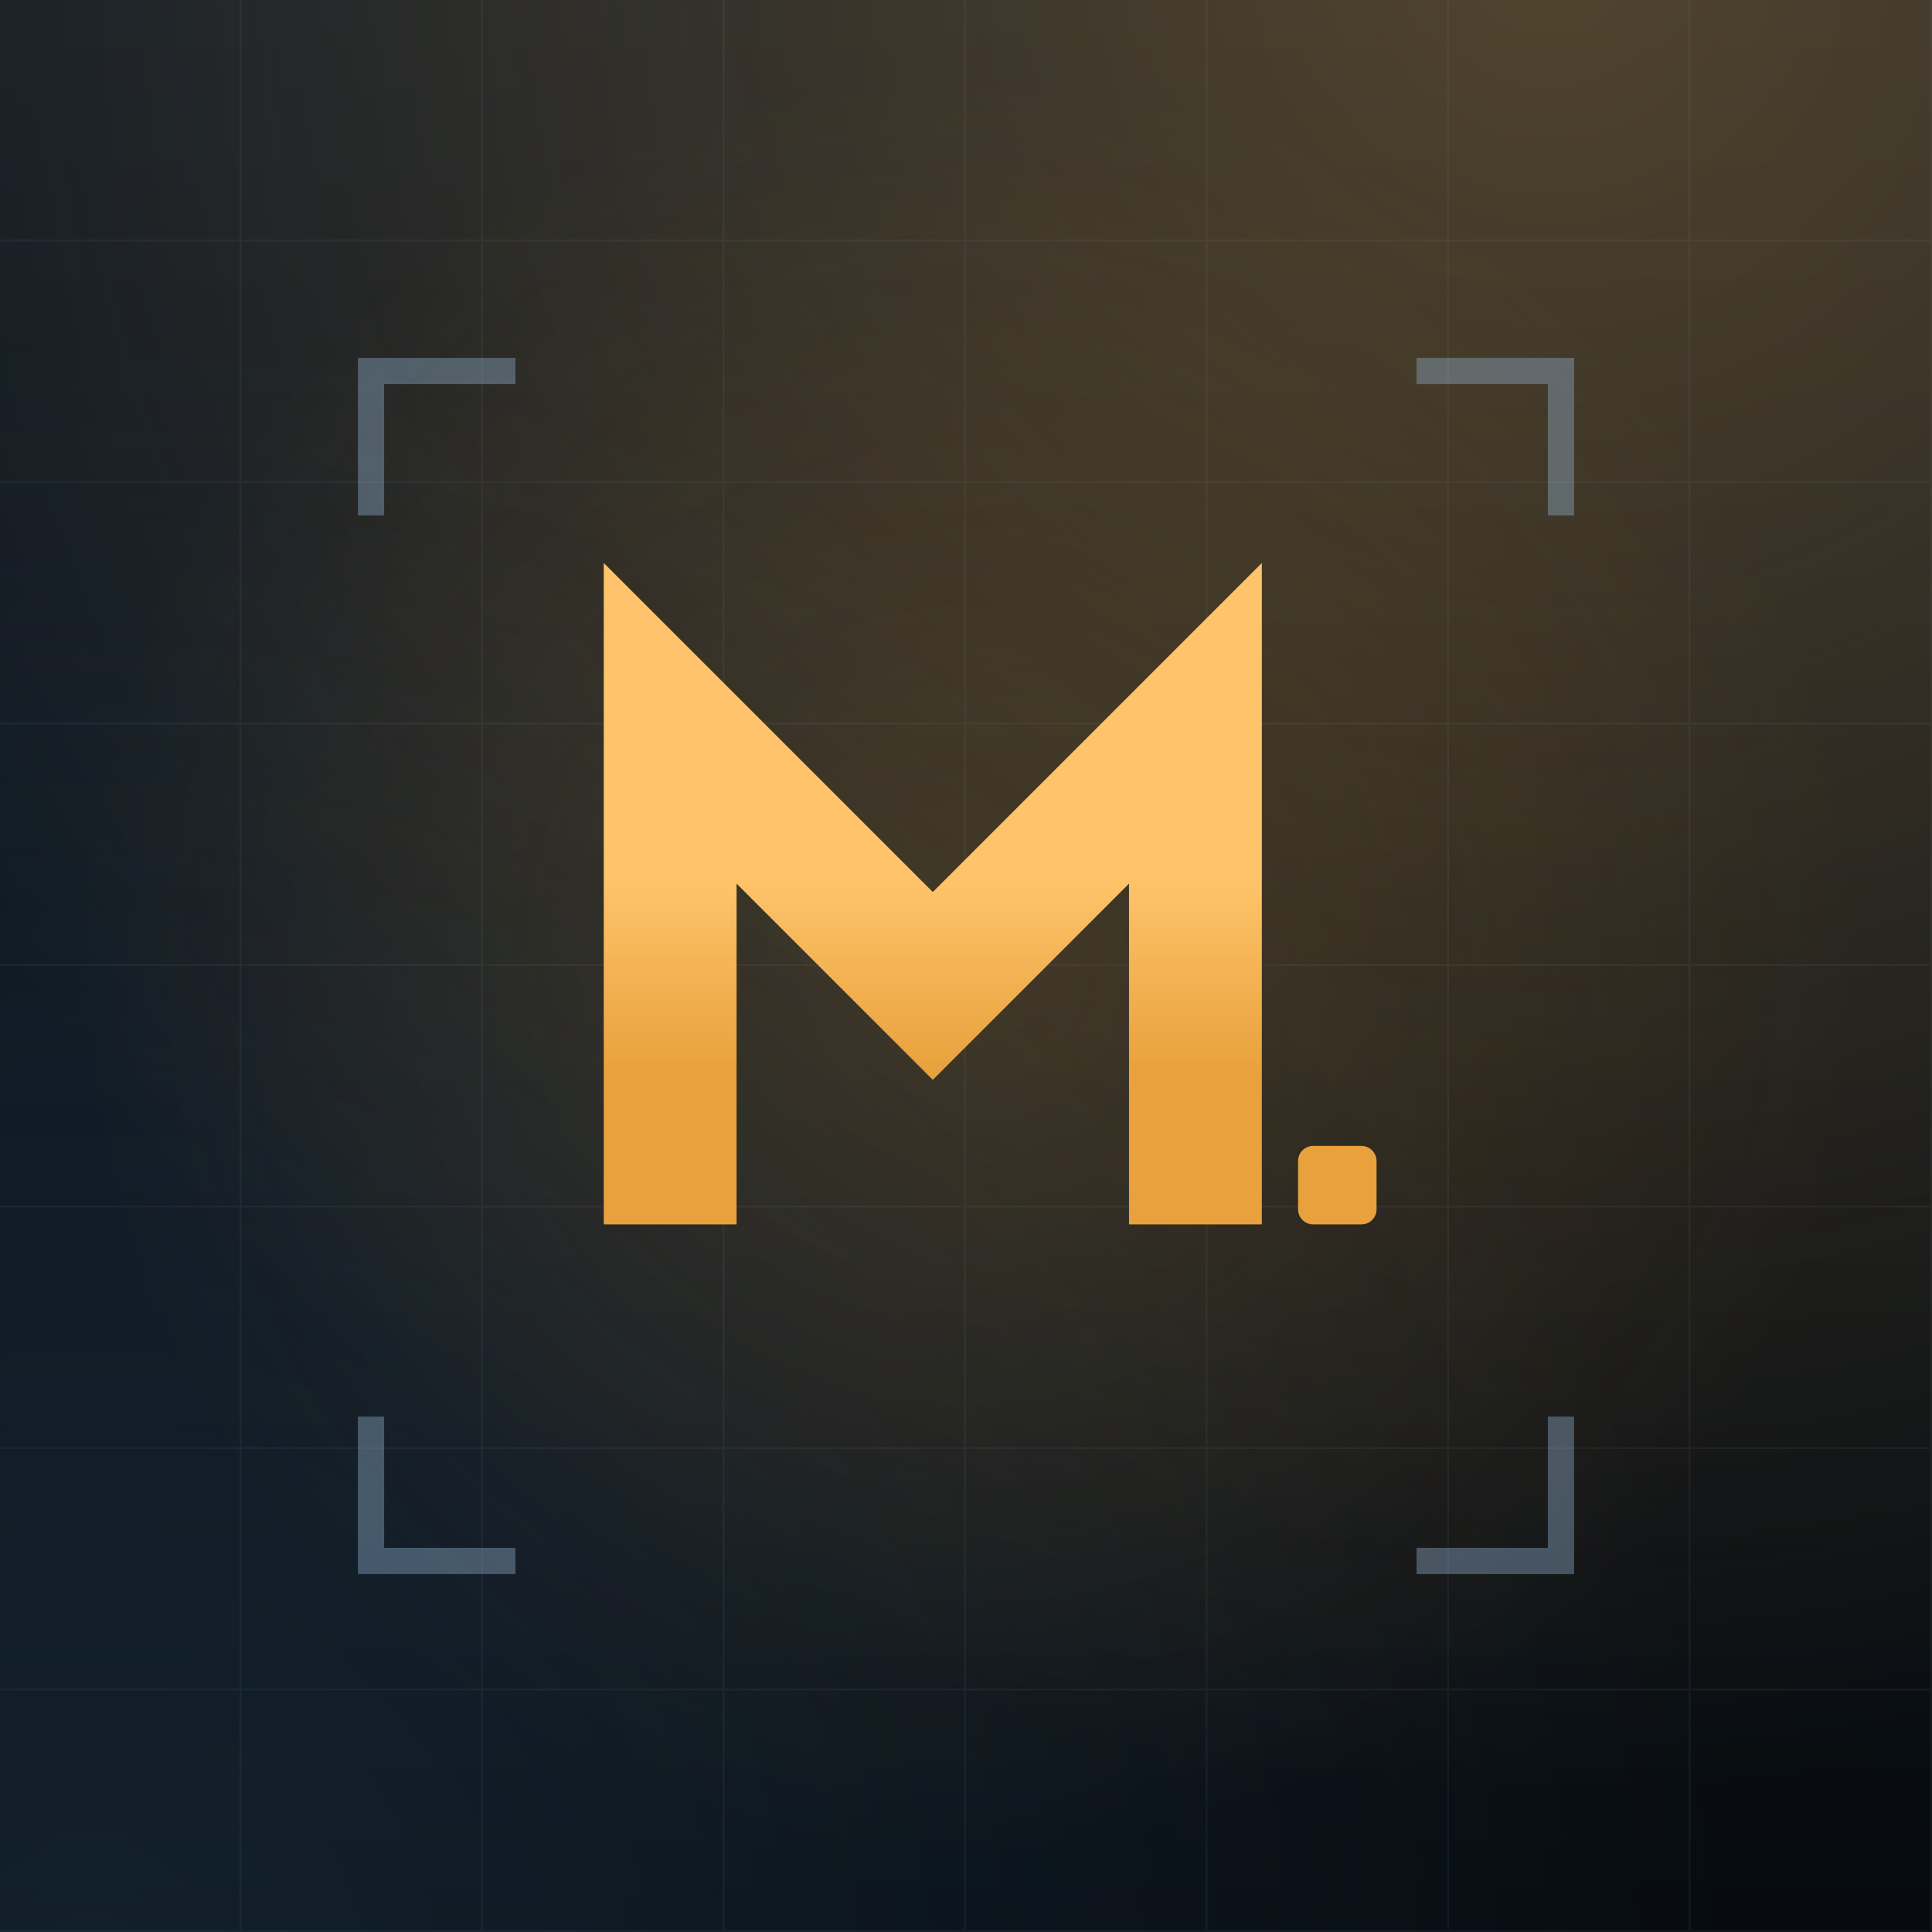
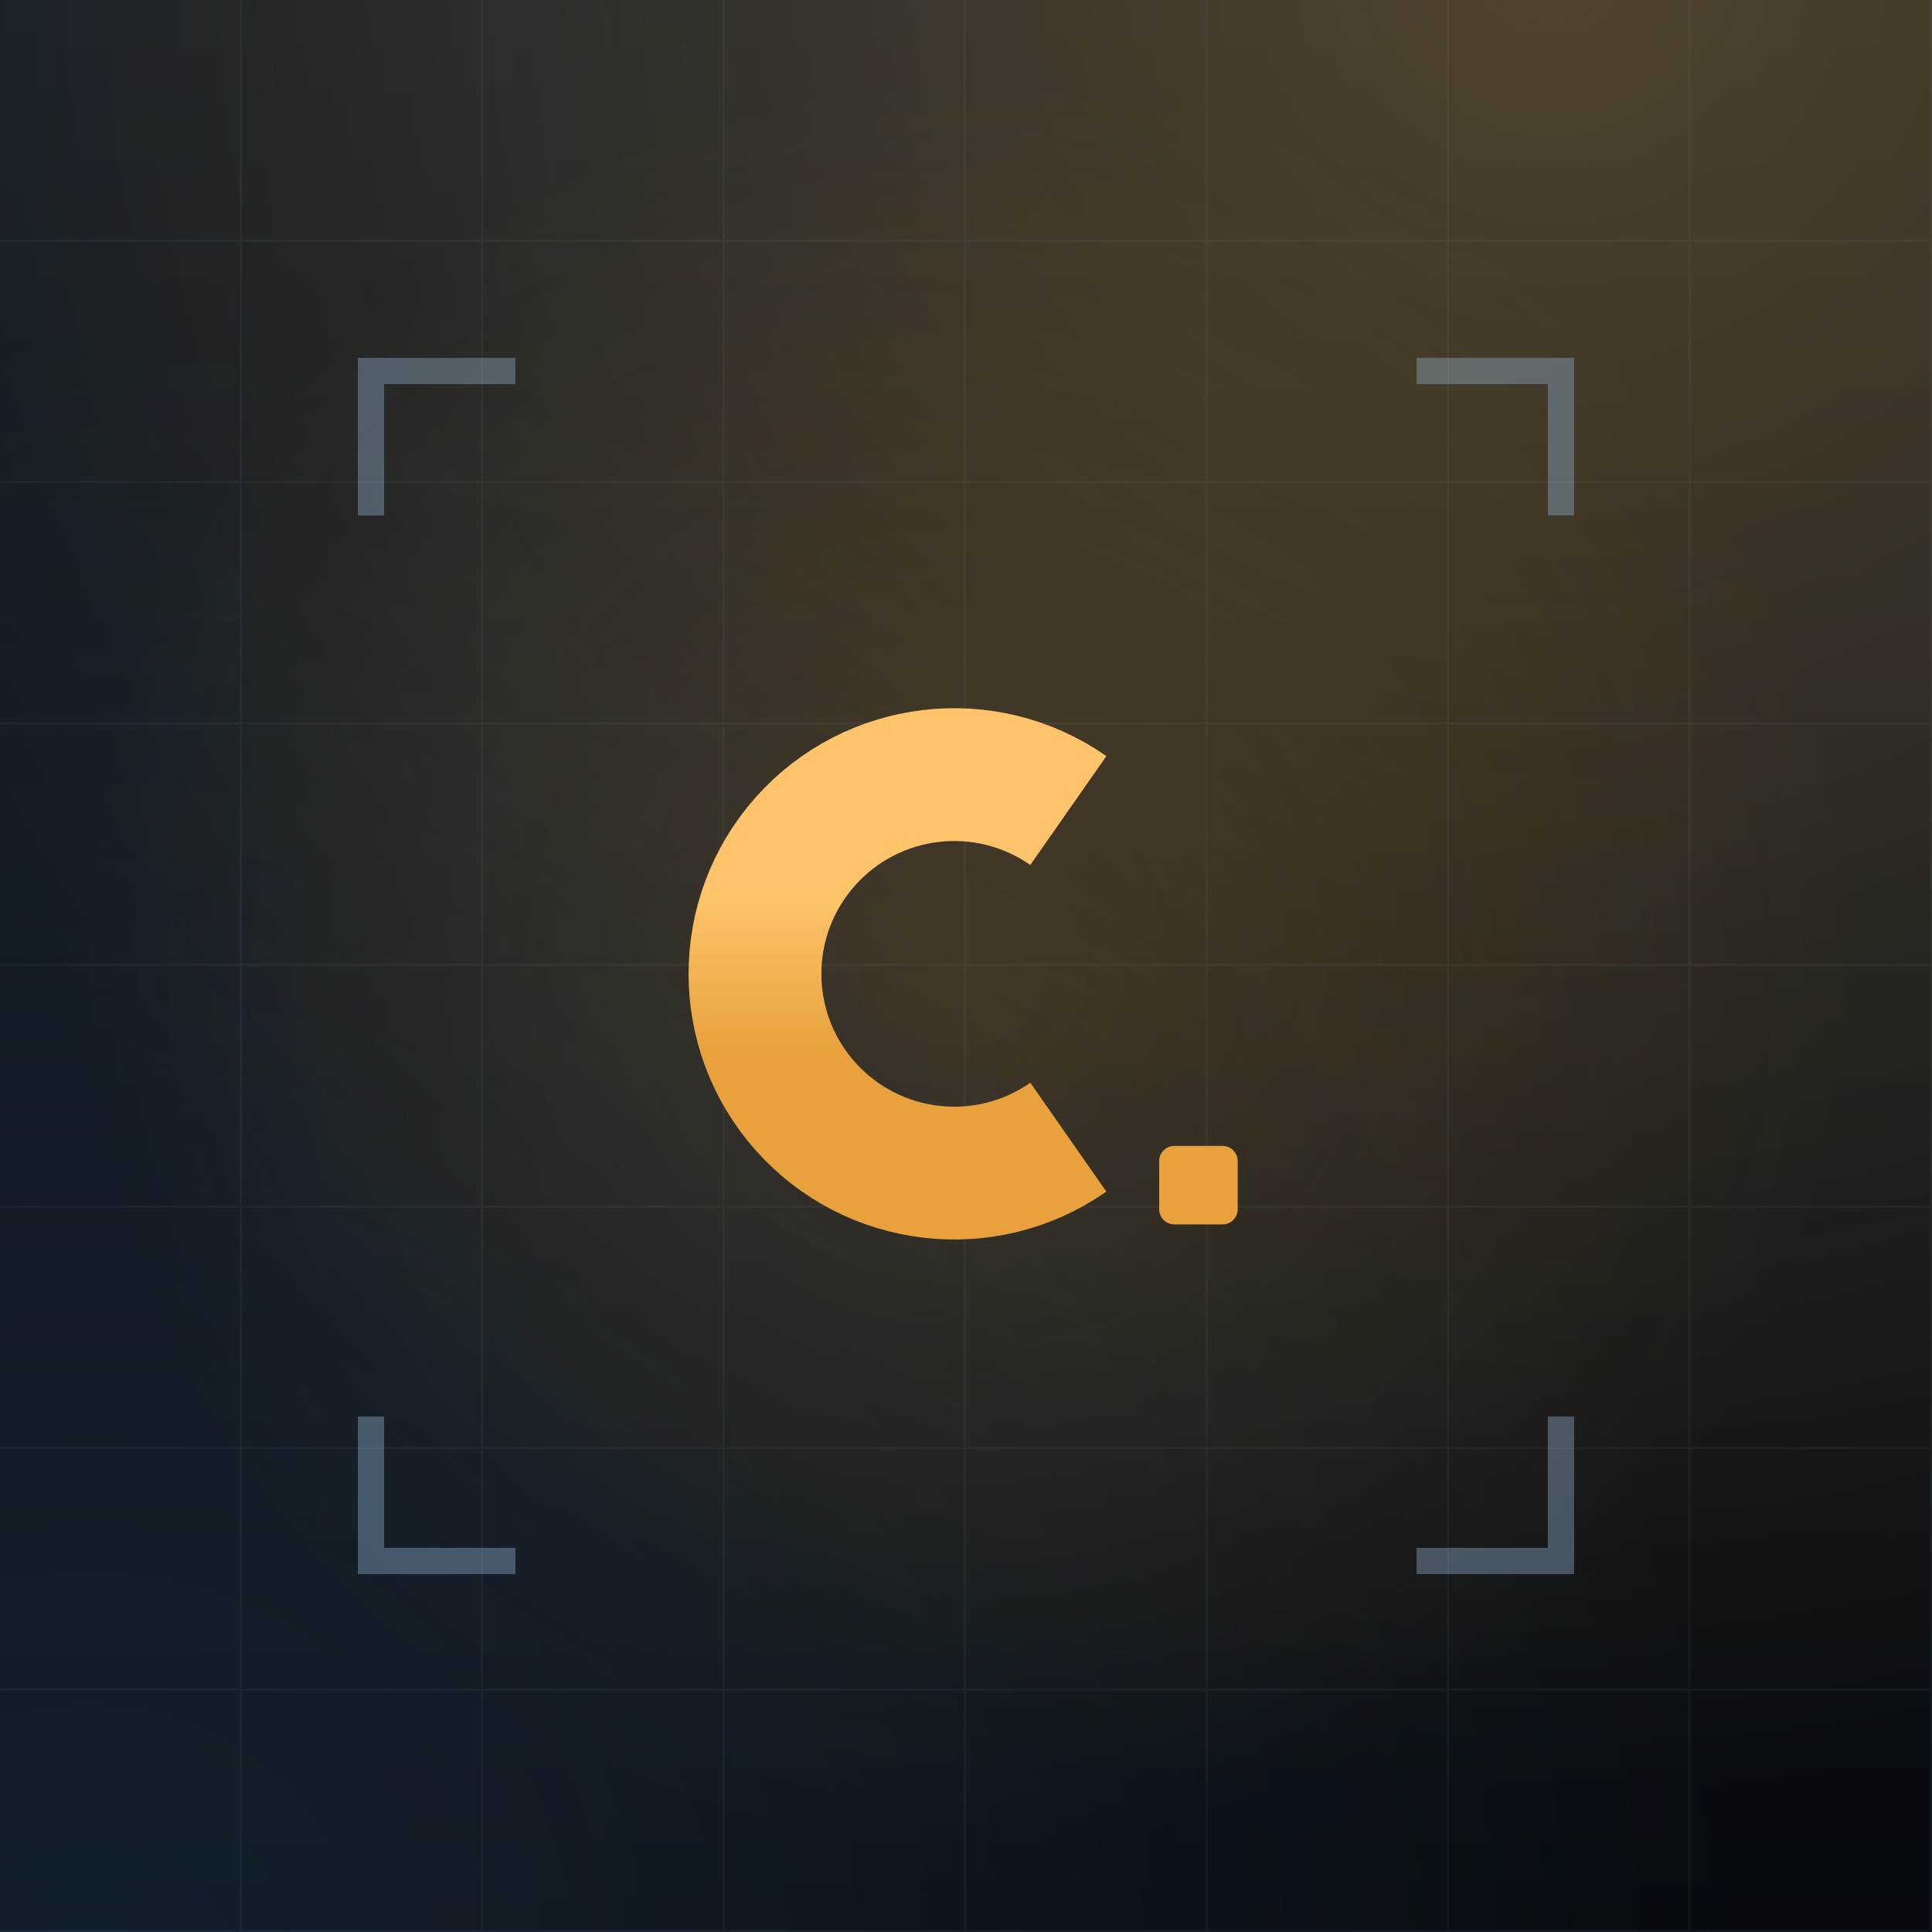
<svg xmlns="http://www.w3.org/2000/svg" viewBox="0 0 512 512" role="img" aria-label="Mitja CRM">
  <defs>
    <linearGradient id="tile" x1="0" y1="0" x2="0" y2="1">
      <stop offset="0" stop-color="#111c28" />
      <stop offset="1" stop-color="#070b0f" />
    </linearGradient>
    <radialGradient id="warm" cx=".8" cy="-.02" r=".95">
      <stop offset="0" stop-color="#e8a13c" stop-opacity=".3" />
      <stop offset="1" stop-color="#e8a13c" stop-opacity="0" />
    </radialGradient>
    <radialGradient id="cold" cx=".05" cy="1.02" r=".85">
      <stop offset="0" stop-color="#4682b4" stop-opacity=".18" />
      <stop offset="1" stop-color="#4682b4" stop-opacity="0" />
    </radialGradient>
    <radialGradient id="halo" cx=".5" cy=".5" r=".46">
      <stop offset="0" stop-color="#e8a13c" stop-opacity=".14" />
      <stop offset="1" stop-color="#e8a13c" stop-opacity="0" />
    </radialGradient>
    <linearGradient id="ink" x1="0" y1=".3" x2="0" y2=".7">
      <stop offset="0" stop-color="#ffc46b" />
      <stop offset="1" stop-color="#e8a13c" />
    </linearGradient>
    <pattern id="grid" width="64" height="64" patternUnits="userSpaceOnUse">
      <path d="M64 0V64H0" fill="none" stroke="#92b2d0" stroke-opacity=".07" stroke-width="1" />
    </pattern>
    <clipPath id="tileclip">
      <rect width="512" height="512" />
    </clipPath>
  </defs>
  <g clip-path="url(#tileclip)">
    <rect width="512" height="512" fill="url(#tile)" />
    <rect width="512" height="512" fill="url(#grid)" />
    <rect width="512" height="512" fill="url(#warm)" />
    <rect width="512" height="512" fill="url(#cold)" />
    <rect width="512" height="512" fill="url(#halo)" />
    <g transform="translate(256 256) scale(.8) translate(-256 -256)">
      <g fill="none" stroke="#92b2d0" stroke-opacity=".4" stroke-width="8.7" stroke-linecap="square">
        <path d="M58.9 102.4V58.9h43.5" />
        <path d="M453.1 102.4V58.9h-43.5" />
        <path d="M58.9 409.6v43.5h43.5" />
        <path d="M453.1 409.6v43.5h-43.5" />
      </g>
-       <path d="M158 341.6V175.6L245 262.6L332 175.6V341.6" fill="none" stroke="url(#ink)" stroke-width="44" stroke-linecap="butt" stroke-linejoin="miter" stroke-miterlimit="6" />
-       <rect x="366" y="315.6" width="26" height="26" rx="5" fill="#e8a13c" />
+       <path d="M289.9 204.5A66 66 0 1 0 289.9 312.7" fill="none" stroke="url(#ink)" stroke-width="44" stroke-linecap="butt" />
+       <rect x="320" y="315.6" width="26" height="26" rx="5" fill="#e8a13c" />
    </g>
  </g>
</svg>
